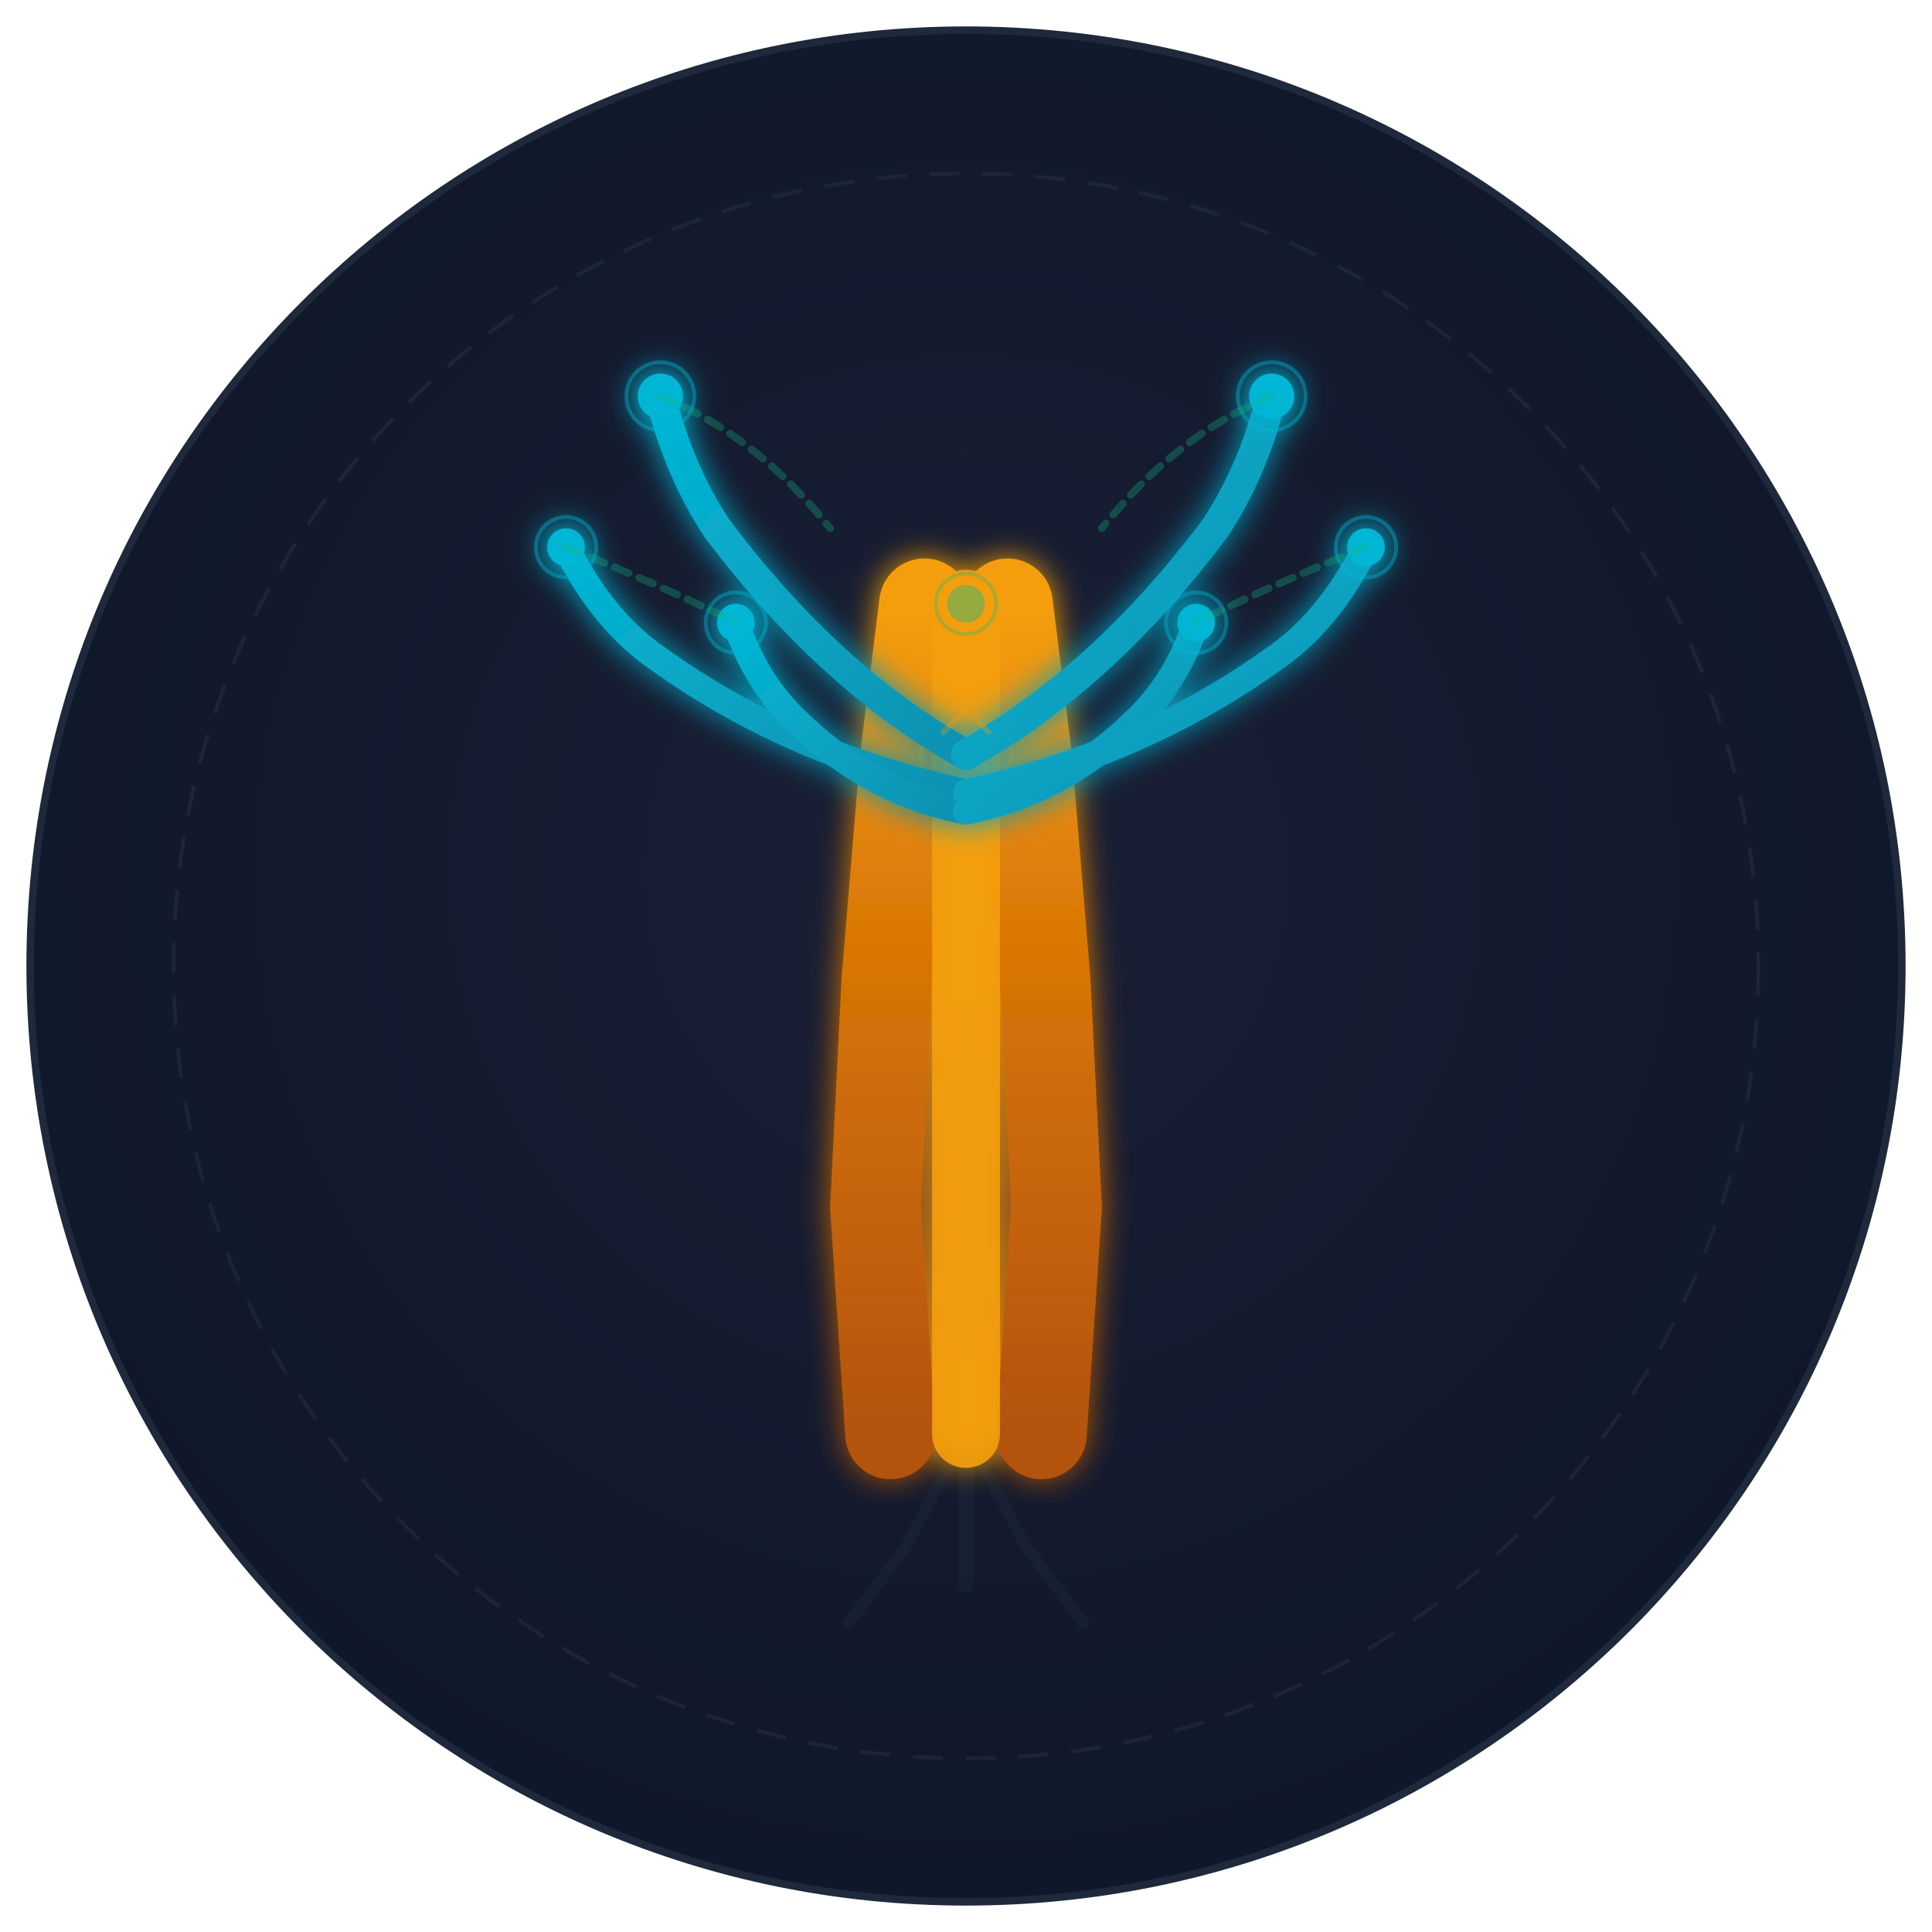
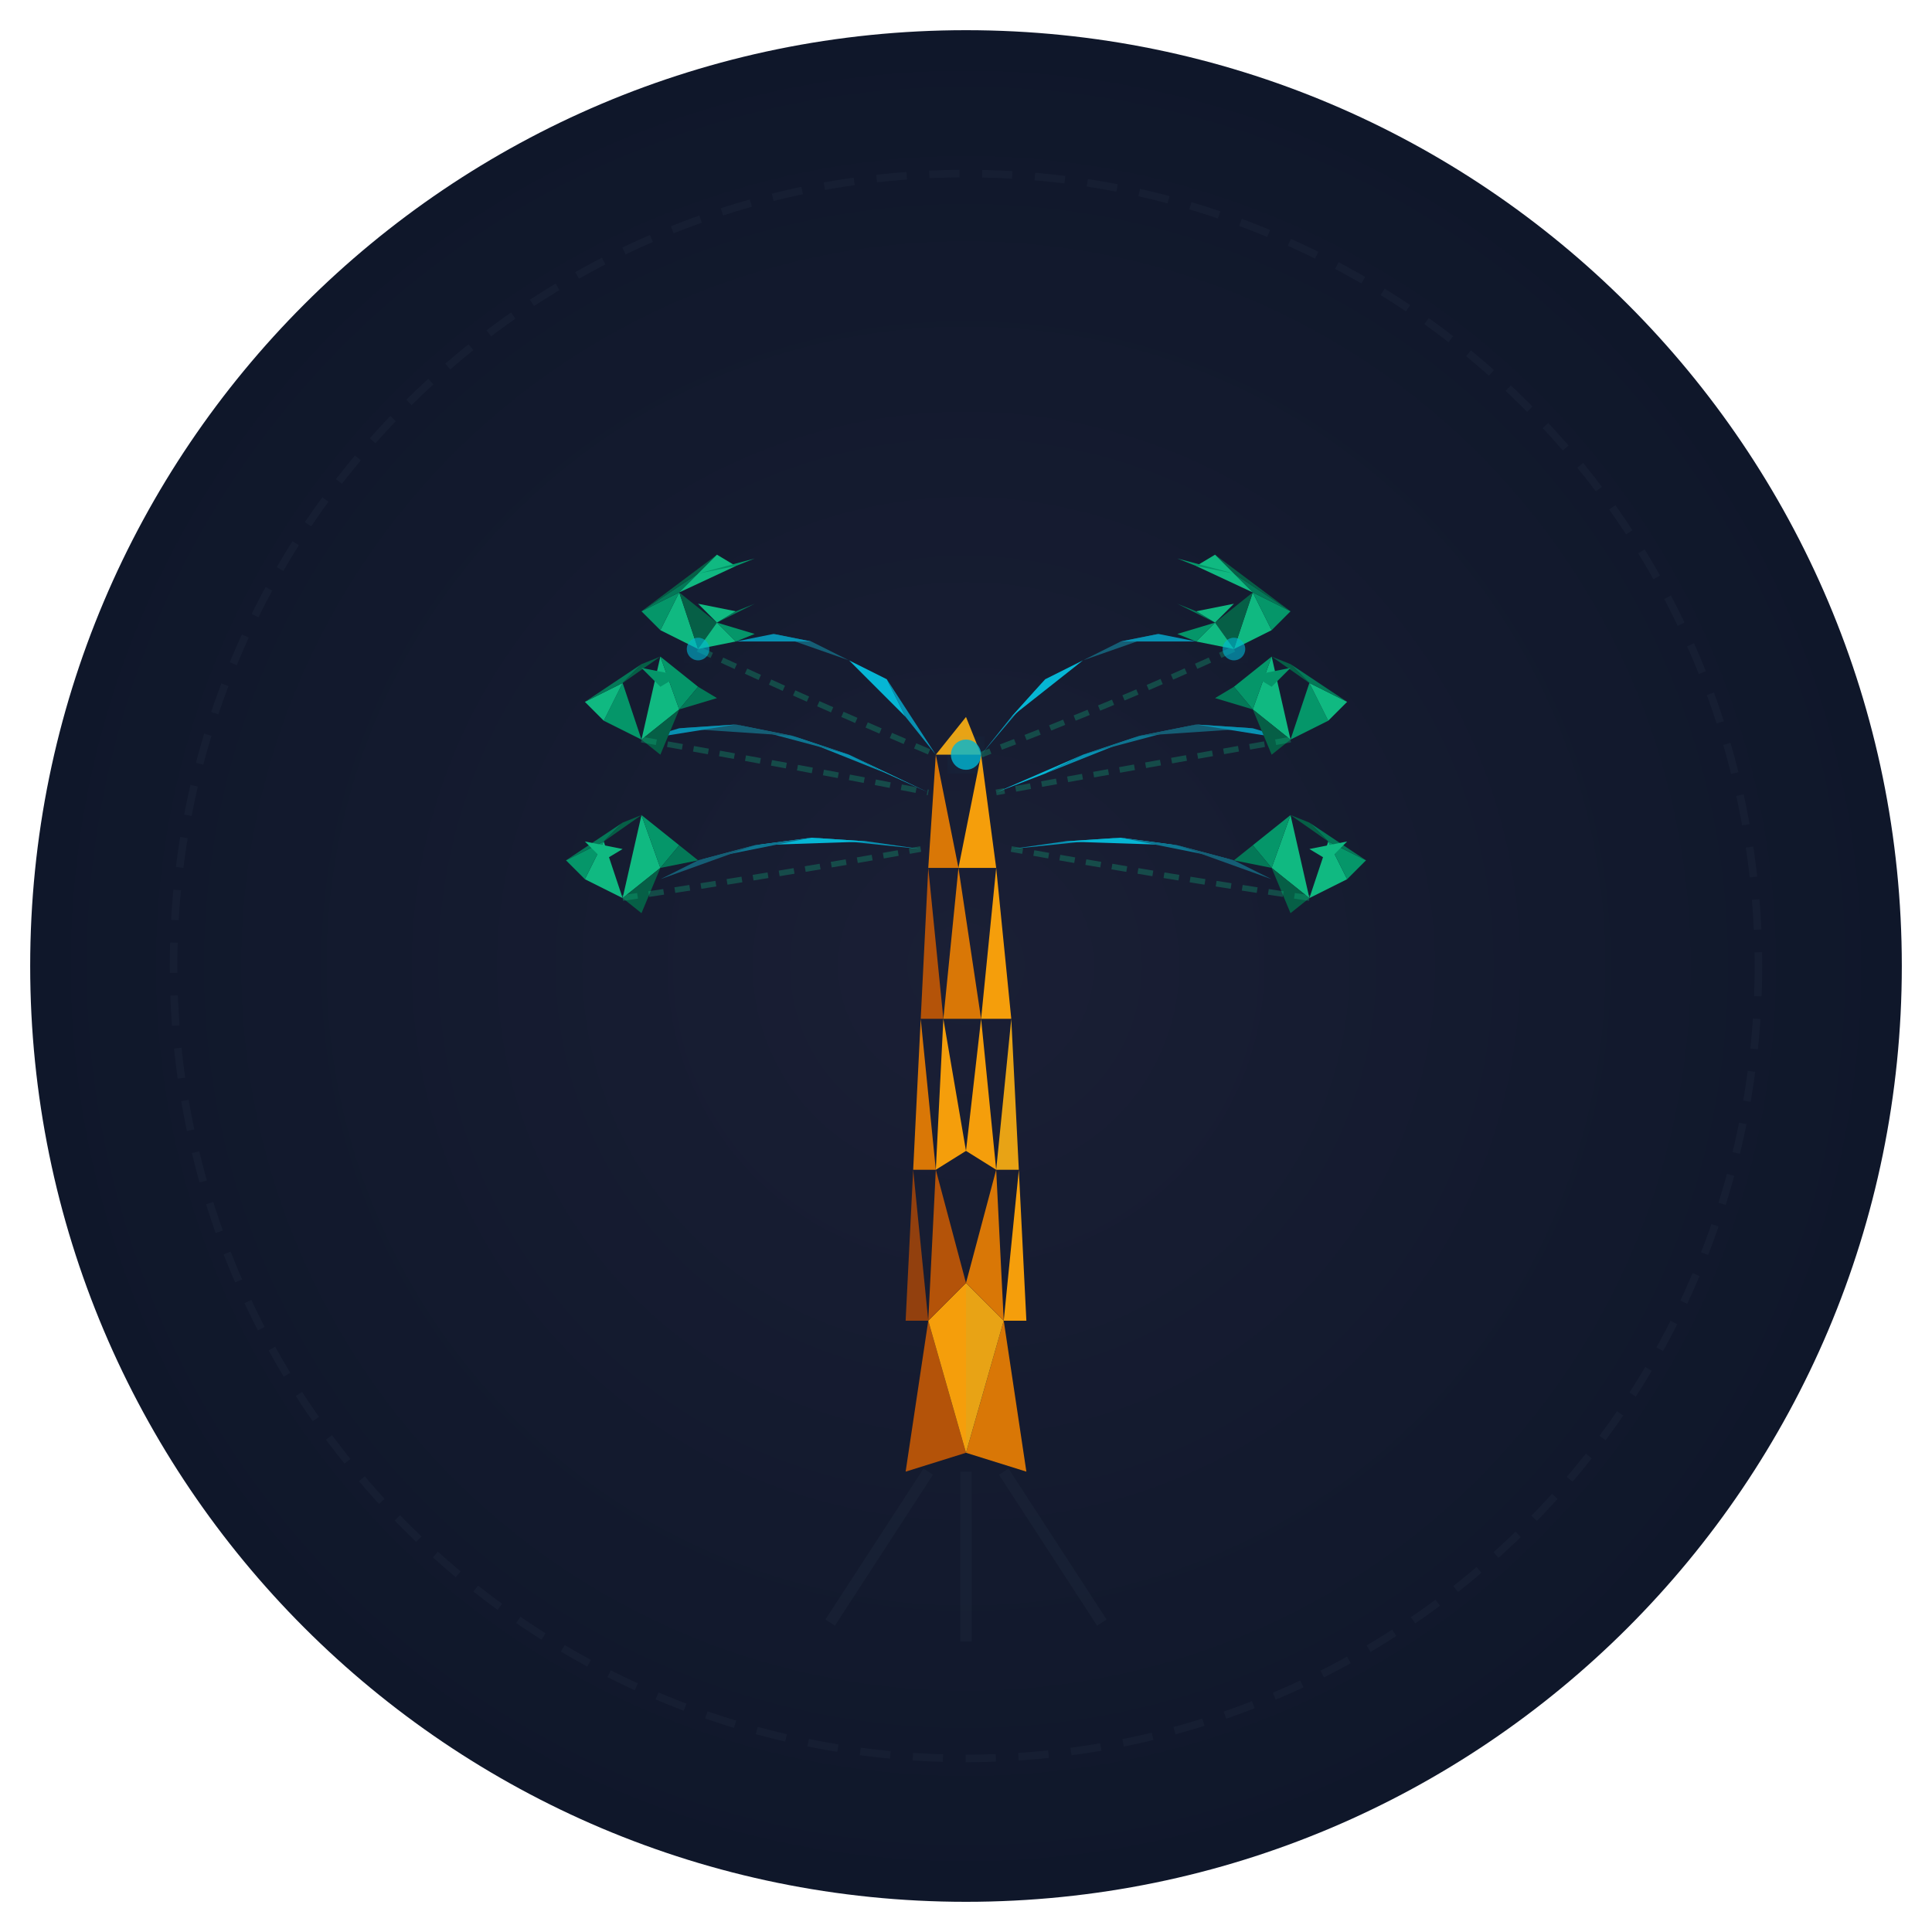
- <svg xmlns="http://www.w3.org/2000/svg" viewBox="0 0 512 512" fill="none">
+ <svg xmlns="http://www.w3.org/2000/svg" viewBox="0 0 512 512">
  <defs>
-     <filter id="glow" x="-50%" y="-50%" width="200%" height="200%">
-       <feGaussianBlur stdDeviation="4" />
+     <radialGradient id="bgGradient" cx="50%" cy="50%">
+       <stop offset="0%" style="stop-color:#1a1f35;stop-opacity:1" />
+       <stop offset="100%" style="stop-color:#0F172A;stop-opacity:1" />
+     </radialGradient>
+     <filter id="glow">
+       <feGaussianBlur stdDeviation="8" result="coloredBlur" />
      <feMerge>
-         <feMergeNode />
+         <feMergeNode in="coloredBlur" />
        <feMergeNode in="SourceGraphic" />
      </feMerge>
    </filter>
-     <radialGradient id="bg" cx="50%" cy="45%" r="55%">
-       <stop offset="0%" stop-color="#1a1f35" />
-       <stop offset="100%" stop-color="#0F172A" />
-     </radialGradient>
-     <linearGradient id="trunk" x1="0%" y1="0%" x2="0%" y2="100%">
-       <stop offset="0%" stop-color="#F59E0B" />
-       <stop offset="40%" stop-color="#D97706" />
-       <stop offset="100%" stop-color="#B45309" />
-     </linearGradient>
-     <linearGradient id="branch" x1="0%" y1="0%" x2="100%" y2="100%">
-       <stop offset="0%" stop-color="#06B6D4" />
-       <stop offset="100%" stop-color="#0891B2" />
-     </linearGradient>
  </defs>
-   <circle cx="256" cy="256" r="248" fill="url(#bg)" stroke="#1e293b" stroke-width="2" />
-   <circle cx="256" cy="256" r="210" fill="none" stroke="#334155" stroke-width="1" stroke-dasharray="8 6" opacity="0.3" />
-   <g opacity="0.4">
-     <path d="M256,380 L240,410 L225,430" stroke="#1e293b" stroke-width="3" stroke-linecap="round" />
-     <path d="M256,380 L256,420" stroke="#1e293b" stroke-width="4" stroke-linecap="round" />
-     <path d="M256,380 L272,410 L287,430" stroke="#1e293b" stroke-width="3" stroke-linecap="round" />
-   </g>
-   <g filter="url(#glow)">
-     <path d="M236,380 L232,320 L235,260 L240,200 L245,160" stroke="url(#trunk)" stroke-width="24" stroke-linecap="round" fill="none" />
-     <path d="M276,380 L280,320 L277,260 L272,200 L267,160" stroke="url(#trunk)" stroke-width="24" stroke-linecap="round" fill="none" />
-     <path d="M256,380 L256,160" stroke="#F59E0B" stroke-width="18" stroke-linecap="round" opacity="0.9" />
-   </g>
-   <circle cx="256" cy="200" r="8" fill="#F59E0B" opacity="0.8" />
-   <circle cx="256" cy="200" r="12" fill="none" stroke="#F59E0B" stroke-width="1.5" opacity="0.4" />
-   <g filter="url(#glow)">
-     <path d="M256,200 Q220,180 190,140 Q180,125 175,105" stroke="url(#branch)" stroke-width="8" stroke-linecap="round" fill="none" />
-     <path d="M256,210 Q210,200 175,175 Q160,165 150,145" stroke="url(#branch)" stroke-width="7" stroke-linecap="round" fill="none" />
-     <path d="M256,215 Q230,210 210,190 Q200,180 195,165" stroke="url(#branch)" stroke-width="7" stroke-linecap="round" fill="none" />
-     <path d="M256,215 Q282,210 302,190 Q312,180 317,165" stroke="url(#branch)" stroke-width="7" stroke-linecap="round" fill="none" />
-     <path d="M256,210 Q302,200 337,175 Q352,165 362,145" stroke="url(#branch)" stroke-width="7" stroke-linecap="round" fill="none" />
-     <path d="M256,200 Q292,180 322,140 Q332,125 337,105" stroke="url(#branch)" stroke-width="8" stroke-linecap="round" fill="none" />
-   </g>
-   <g filter="url(#glow)">
-     <circle cx="175" cy="105" r="6" fill="#06B6D4" />
-     <circle cx="175" cy="105" r="9" fill="none" stroke="#06B6D4" stroke-width="1" opacity="0.4" />
-     <circle cx="150" cy="145" r="5" fill="#06B6D4" />
-     <circle cx="150" cy="145" r="8" fill="none" stroke="#06B6D4" stroke-width="1" opacity="0.4" />
-     <circle cx="195" cy="165" r="5" fill="#06B6D4" />
-     <circle cx="195" cy="165" r="8" fill="none" stroke="#06B6D4" stroke-width="1" opacity="0.4" />
-     <circle cx="317" cy="165" r="5" fill="#06B6D4" />
-     <circle cx="317" cy="165" r="8" fill="none" stroke="#06B6D4" stroke-width="1" opacity="0.4" />
-     <circle cx="362" cy="145" r="5" fill="#06B6D4" />
-     <circle cx="362" cy="145" r="8" fill="none" stroke="#06B6D4" stroke-width="1" opacity="0.4" />
-     <circle cx="337" cy="105" r="6" fill="#06B6D4" />
-     <circle cx="337" cy="105" r="9" fill="none" stroke="#06B6D4" stroke-width="1" opacity="0.4" />
-   </g>
-   <g opacity="0.6">
-     <path d="M175,105 Q200,115 220,140" stroke="#10B981" stroke-width="2" stroke-linecap="round" stroke-dasharray="4 3" fill="none" opacity="0.5" />
-     <path d="M150,145 Q175,155 195,165" stroke="#10B981" stroke-width="2" stroke-linecap="round" stroke-dasharray="4 3" fill="none" opacity="0.5" />
-     <path d="M337,105 Q312,115 292,140" stroke="#10B981" stroke-width="2" stroke-linecap="round" stroke-dasharray="4 3" fill="none" opacity="0.5" />
-     <path d="M362,145 Q337,155 317,165" stroke="#10B981" stroke-width="2" stroke-linecap="round" stroke-dasharray="4 3" fill="none" opacity="0.5" />
-     <circle cx="256" cy="160" r="5" fill="#10B981" opacity="0.7" />
-     <circle cx="256" cy="160" r="8" fill="none" stroke="#10B981" stroke-width="1" opacity="0.5" />
-   </g>
-   <path d="M250,194 L256,188 L262,194" stroke="#F59E0B" stroke-width="1.5" fill="none" stroke-linecap="round" opacity="0.3" />
+   <circle cx="256" cy="256" r="248" fill="url(#bgGradient)" />
+   <circle cx="256" cy="256" r="210" fill="none" stroke="#334155" stroke-width="2" stroke-dasharray="8 6" opacity="0.15" />
+   <line x1="246" y1="390" x2="220" y2="430" stroke="#1e293b" stroke-width="3" opacity="0.4" />
+   <line x1="256" y1="390" x2="256" y2="435" stroke="#1e293b" stroke-width="3" opacity="0.4" />
+   <line x1="266" y1="390" x2="292" y2="430" stroke="#1e293b" stroke-width="3" opacity="0.4" />
+   <polygon points="240,390 256,385 246,350" fill="#B45309" />
+   <polygon points="256,385 272,390 266,350" fill="#D97706" />
+   <polygon points="246,350 256,385 256,340" fill="#F59E0B" />
+   <polygon points="256,340 256,385 266,350" fill="#E8A315" />
+   <polygon points="240,350 246,350 242,310" fill="#92400E" />
+   <polygon points="246,350 256,340 248,310" fill="#B45309" />
+   <polygon points="256,340 266,350 264,310" fill="#D97706" />
+   <polygon points="266,350 272,350 270,310" fill="#F59E0B" />
+   <polygon points="242,310 248,310 244,270" fill="#D97706" />
+   <polygon points="248,310 256,305 250,270" fill="#F59E0B" />
+   <polygon points="256,305 264,310 260,270" fill="#F59E0B" />
+   <polygon points="264,310 270,310 268,270" fill="#E8A315" />
+   <polygon points="244,270 250,270 246,230" fill="#B45309" />
+   <polygon points="250,270 260,270 254,230" fill="#D97706" />
+   <polygon points="260,270 268,270 264,230" fill="#F59E0B" />
+   <polygon points="246,230 254,230 248,200" fill="#D97706" />
+   <polygon points="254,230 264,230 260,200" fill="#F59E0B" />
+   <polygon points="248,200 260,200 256,190" fill="#E8A315" />
+   <polygon points="248,200 240,190 235,180" fill="#0891B2" />
+   <polygon points="240,190 235,180 225,175" fill="#06B6D4" />
+   <polygon points="235,180 225,175 215,170" fill="#0E7490" />
+   <polygon points="225,175 215,170 205,168" fill="#155E75" />
+   <polygon points="215,170 205,168 195,170" fill="#0891B2" />
+   <polygon points="205,168 195,170 185,172" fill="#0E7490" />
+   <polygon points="246,210 235,205 225,200" fill="#06B6D4" />
+   <polygon points="235,205 225,200 210,195" fill="#0891B2" />
+   <polygon points="225,200 210,195 195,192" fill="#0E7490" />
+   <polygon points="210,195 195,192 180,193" fill="#155E75" />
+   <polygon points="195,192 180,193 170,196" fill="#0891B2" />
+   <polygon points="244,225 230,223 215,222" fill="#0891B2" />
+   <polygon points="230,223 215,222 200,224" fill="#06B6D4" />
+   <polygon points="215,222 200,224 185,228" fill="#0E7490" />
+   <polygon points="200,224 185,228 175,233" fill="#155E75" />
+   <polygon points="185,228 175,233 165,238" fill="#0891B2" />
+   <polygon points="260,200 268,190 277,180" fill="#0891B2" />
+   <polygon points="268,190 277,180 287,175" fill="#06B6D4" />
+   <polygon points="277,180 287,175 297,170" fill="#0E7490" />
+   <polygon points="287,175 297,170 307,168" fill="#155E75" />
+   <polygon points="297,170 307,168 317,170" fill="#0891B2" />
+   <polygon points="307,168 317,170 327,172" fill="#0E7490" />
+   <polygon points="264,210 277,205 287,200" fill="#06B6D4" />
+   <polygon points="277,205 287,200 302,195" fill="#0891B2" />
+   <polygon points="287,200 302,195 317,192" fill="#0E7490" />
+   <polygon points="302,195 317,192 332,193" fill="#155E75" />
+   <polygon points="317,192 332,193 342,196" fill="#0891B2" />
+   <polygon points="268,225 282,223 297,222" fill="#0891B2" />
+   <polygon points="282,223 297,222 312,224" fill="#06B6D4" />
+   <polygon points="297,222 312,224 327,228" fill="#0E7490" />
+   <polygon points="312,224 327,228 337,233" fill="#155E75" />
+   <polygon points="327,228 337,233 347,238" fill="#0891B2" />
+   <polygon points="185,172 175,167 180,157" fill="#10B981" />
+   <polygon points="175,167 170,162 180,157" fill="#059669" />
+   <polygon points="180,157 170,162 185,152" fill="#047857" />
+   <polygon points="185,152 170,162 190,147" fill="#065F46" />
+   <polygon points="190,147 180,157 195,150" fill="#10B981" />
+   <polygon points="195,150 185,152 200,148" fill="#059669" />
+   <polygon points="200,148 195,150 205,146" fill="#047857" />
+   <polygon points="185,172 180,157 190,165" fill="#065F46" />
+   <polygon points="190,165 195,170 185,172" fill="#10B981" />
+   <polygon points="195,170 200,168 190,165" fill="#059669" />
+   <polygon points="170,196 160,191 165,181" fill="#059669" />
+   <polygon points="160,191 155,186 165,181" fill="#10B981" />
+   <polygon points="165,181 155,186 170,176" fill="#047857" />
+   <polygon points="170,176 165,181 175,174" fill="#065F46" />
+   <polygon points="175,174 170,196 180,188" fill="#10B981" />
+   <polygon points="180,188 175,174 185,182" fill="#059669" />
+   <polygon points="185,182 180,188 190,185" fill="#047857" />
+   <polygon points="170,196 180,188 175,200" fill="#065F46" />
+   <polygon points="165,238 155,233 160,223" fill="#10B981" />
+   <polygon points="155,233 150,228 160,223" fill="#059669" />
+   <polygon points="160,223 150,228 165,218" fill="#047857" />
+   <polygon points="165,218 160,223 170,216" fill="#065F46" />
+   <polygon points="170,216 165,238 175,230" fill="#10B981" />
+   <polygon points="175,230 170,216 180,224" fill="#059669" />
+   <polygon points="180,224 175,230 185,228" fill="#047857" />
+   <polygon points="165,238 175,230 170,242" fill="#065F46" />
+   <polygon points="327,172 337,167 332,157" fill="#10B981" />
+   <polygon points="337,167 342,162 332,157" fill="#059669" />
+   <polygon points="332,157 342,162 327,152" fill="#047857" />
+   <polygon points="327,152 342,162 322,147" fill="#065F46" />
+   <polygon points="322,147 332,157 317,150" fill="#10B981" />
+   <polygon points="317,150 327,152 312,148" fill="#059669" />
+   <polygon points="312,148 317,150 307,146" fill="#047857" />
+   <polygon points="327,172 332,157 322,165" fill="#065F46" />
+   <polygon points="322,165 317,170 327,172" fill="#10B981" />
+   <polygon points="317,170 312,168 322,165" fill="#059669" />
+   <polygon points="342,196 352,191 347,181" fill="#059669" />
+   <polygon points="352,191 357,186 347,181" fill="#10B981" />
+   <polygon points="347,181 357,186 342,176" fill="#047857" />
+   <polygon points="342,176 347,181 337,174" fill="#065F46" />
+   <polygon points="337,174 342,196 332,188" fill="#10B981" />
+   <polygon points="332,188 337,174 327,182" fill="#059669" />
+   <polygon points="327,182 332,188 322,185" fill="#047857" />
+   <polygon points="342,196 332,188 337,200" fill="#065F46" />
+   <polygon points="347,238 357,233 352,223" fill="#10B981" />
+   <polygon points="357,233 362,228 352,223" fill="#059669" />
+   <polygon points="352,223 362,228 347,218" fill="#047857" />
+   <polygon points="347,218 352,223 342,216" fill="#065F46" />
+   <polygon points="342,216 347,238 337,230" fill="#10B981" />
+   <polygon points="337,230 342,216 332,224" fill="#059669" />
+   <polygon points="332,224 337,230 327,228" fill="#047857" />
+   <polygon points="347,238 337,230 342,242" fill="#065F46" />
+   <polygon points="190,165 185,160 195,162" fill="#10B981" />
+   <polygon points="195,162 190,165 200,160" fill="#047857" />
+   <polygon points="175,182 170,177 180,179" fill="#059669" />
+   <polygon points="322,165 327,160 317,162" fill="#10B981" />
+   <polygon points="317,162 322,165 312,160" fill="#047857" />
+   <polygon points="337,182 342,177 332,179" fill="#059669" />
+   <polygon points="160,228 155,223 165,225" fill="#10B981" />
+   <polygon points="352,228 357,223 347,225" fill="#10B981" />
+   <path d="M 185,172 Q 215,186 248,200" fill="none" stroke="#10B981" stroke-width="1.5" stroke-dasharray="4 3" opacity="0.3" />
+   <path d="M 170,196 Q 210,203 246,210" fill="none" stroke="#10B981" stroke-width="1.5" stroke-dasharray="4 3" opacity="0.3" />
+   <path d="M 165,238 Q 205,232 244,225" fill="none" stroke="#10B981" stroke-width="1.5" stroke-dasharray="4 3" opacity="0.3" />
+   <path d="M 327,172 Q 297,186 260,200" fill="none" stroke="#10B981" stroke-width="1.5" stroke-dasharray="4 3" opacity="0.3" />
+   <path d="M 342,196 Q 302,203 264,210" fill="none" stroke="#10B981" stroke-width="1.5" stroke-dasharray="4 3" opacity="0.3" />
+   <path d="M 347,238 Q 307,232 268,225" fill="none" stroke="#10B981" stroke-width="1.5" stroke-dasharray="4 3" opacity="0.3" />
+   <circle cx="256" cy="200" r="4" fill="#06B6D4" opacity="0.8" filter="url(#glow)" />
+   <circle cx="185" cy="172" r="3" fill="#06B6D4" opacity="0.6" filter="url(#glow)" />
+   <circle cx="327" cy="172" r="3" fill="#06B6D4" opacity="0.6" filter="url(#glow)" />
</svg>
